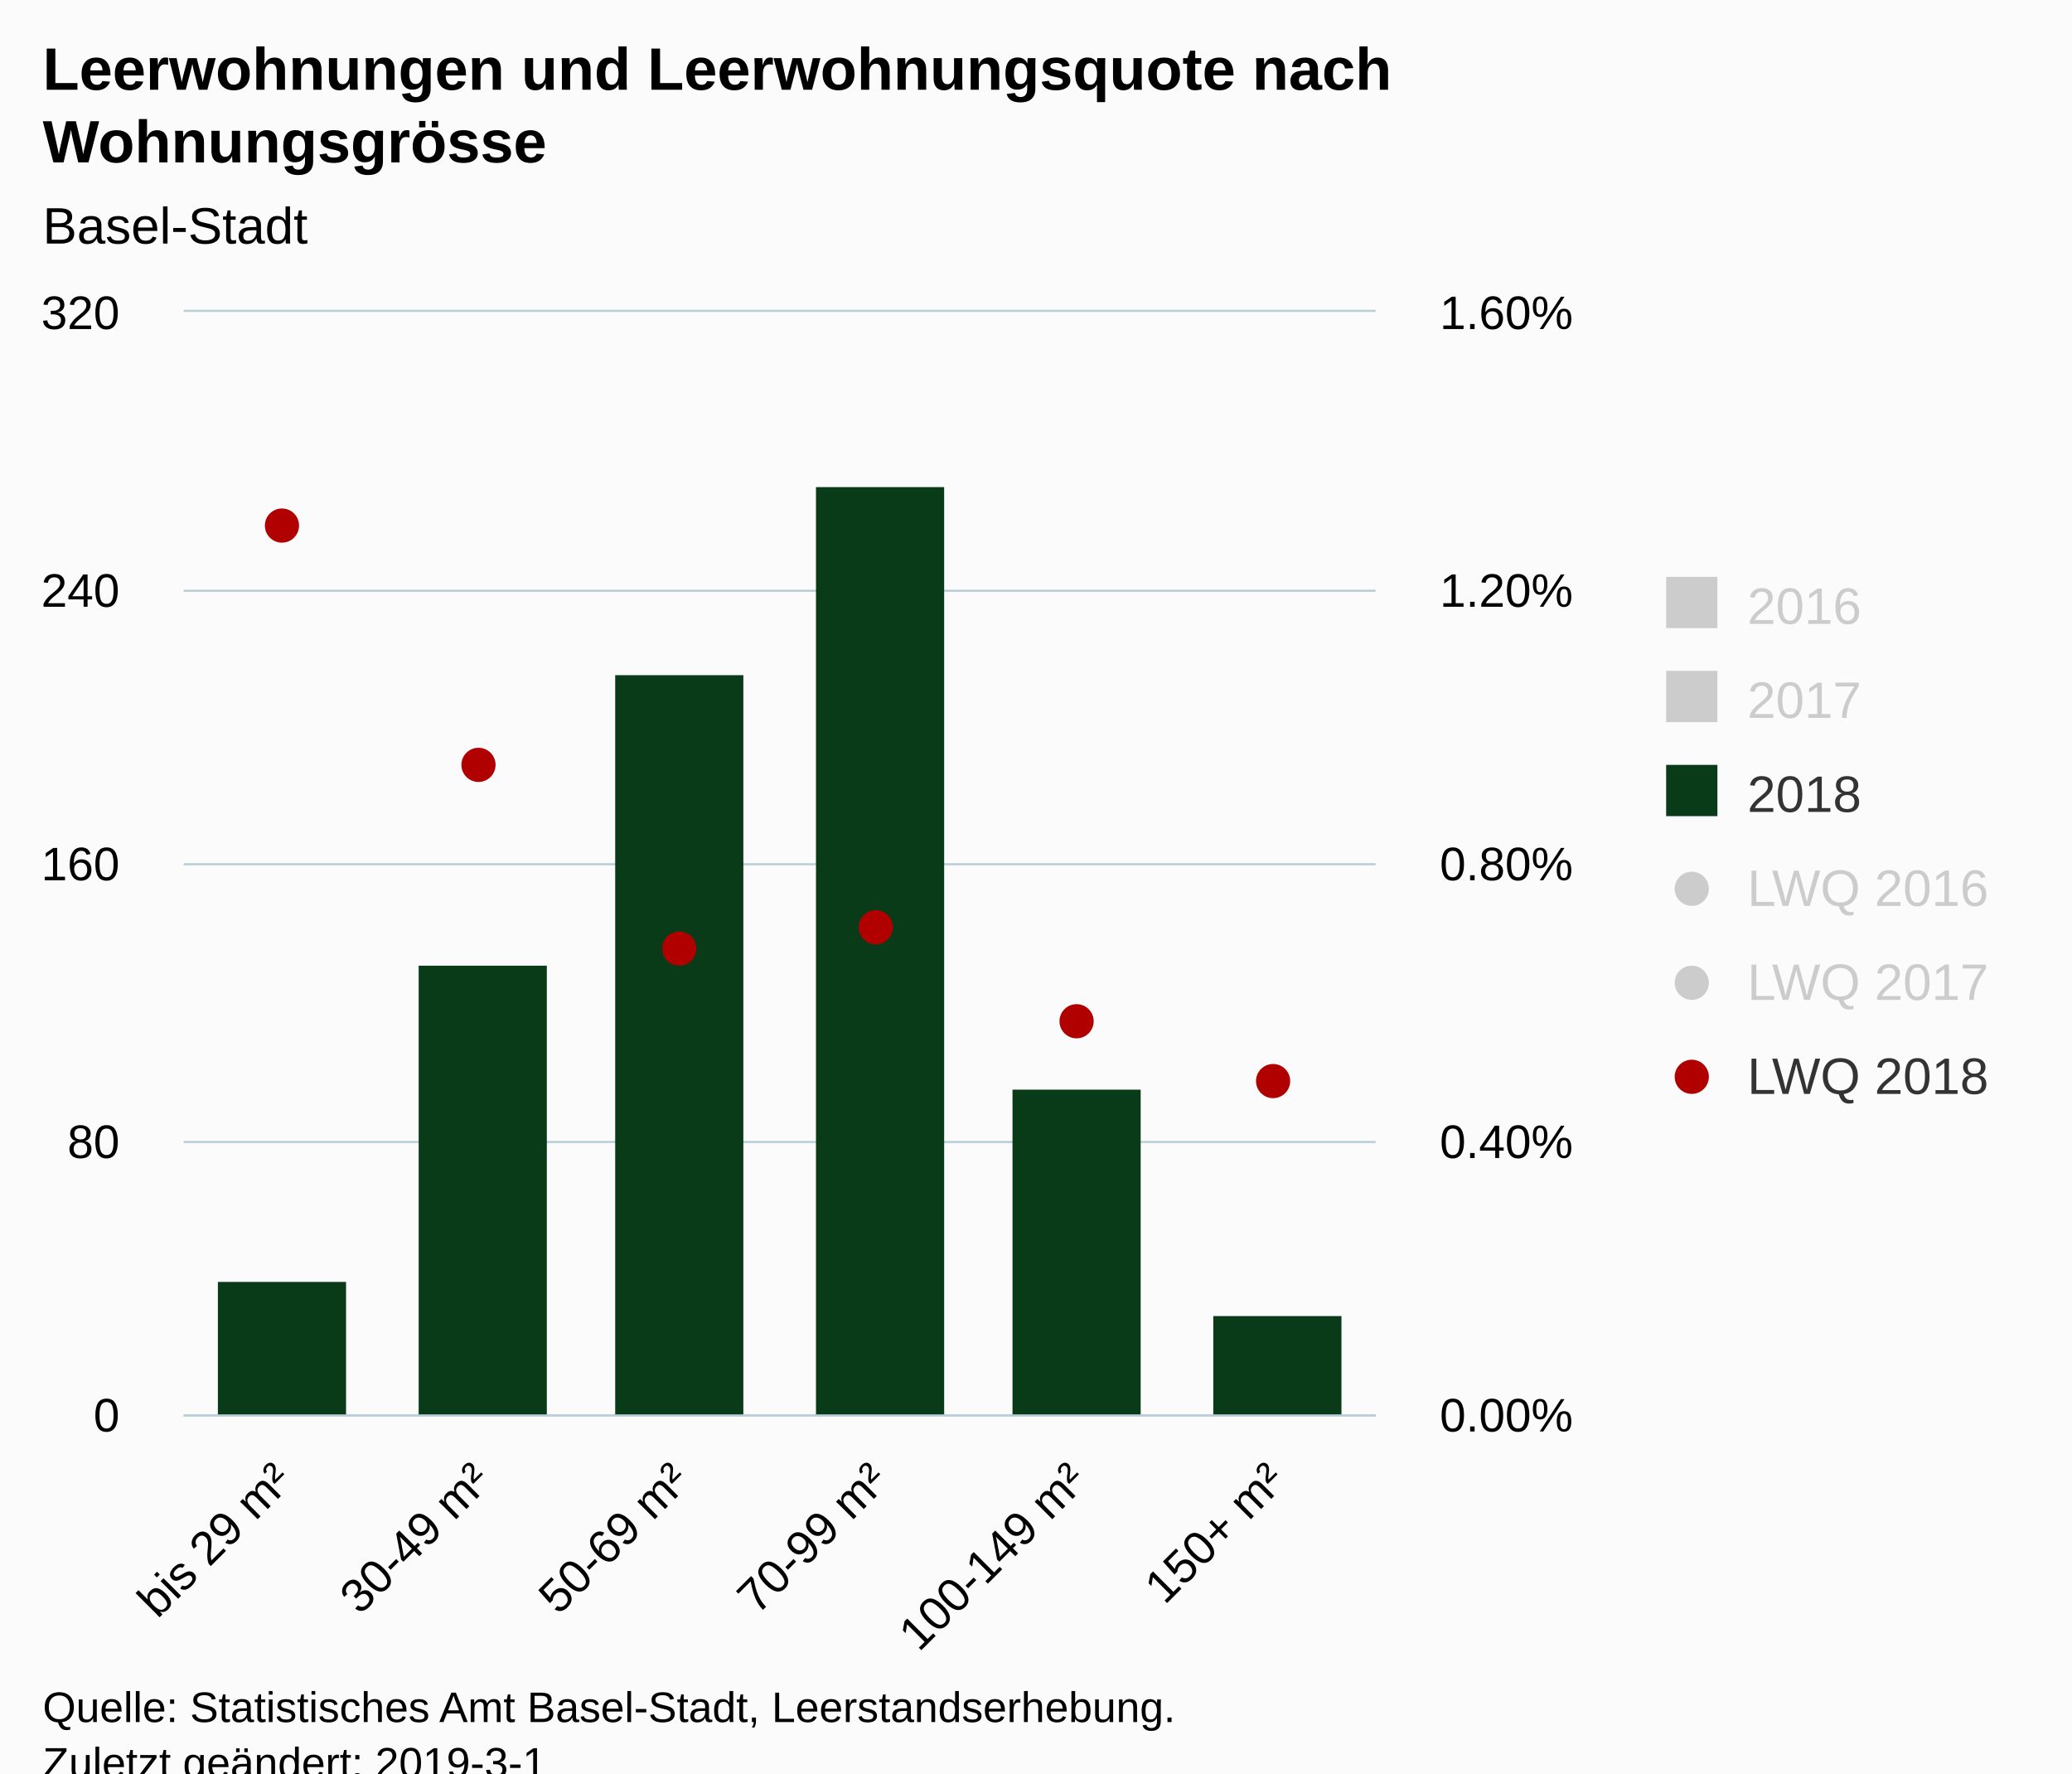
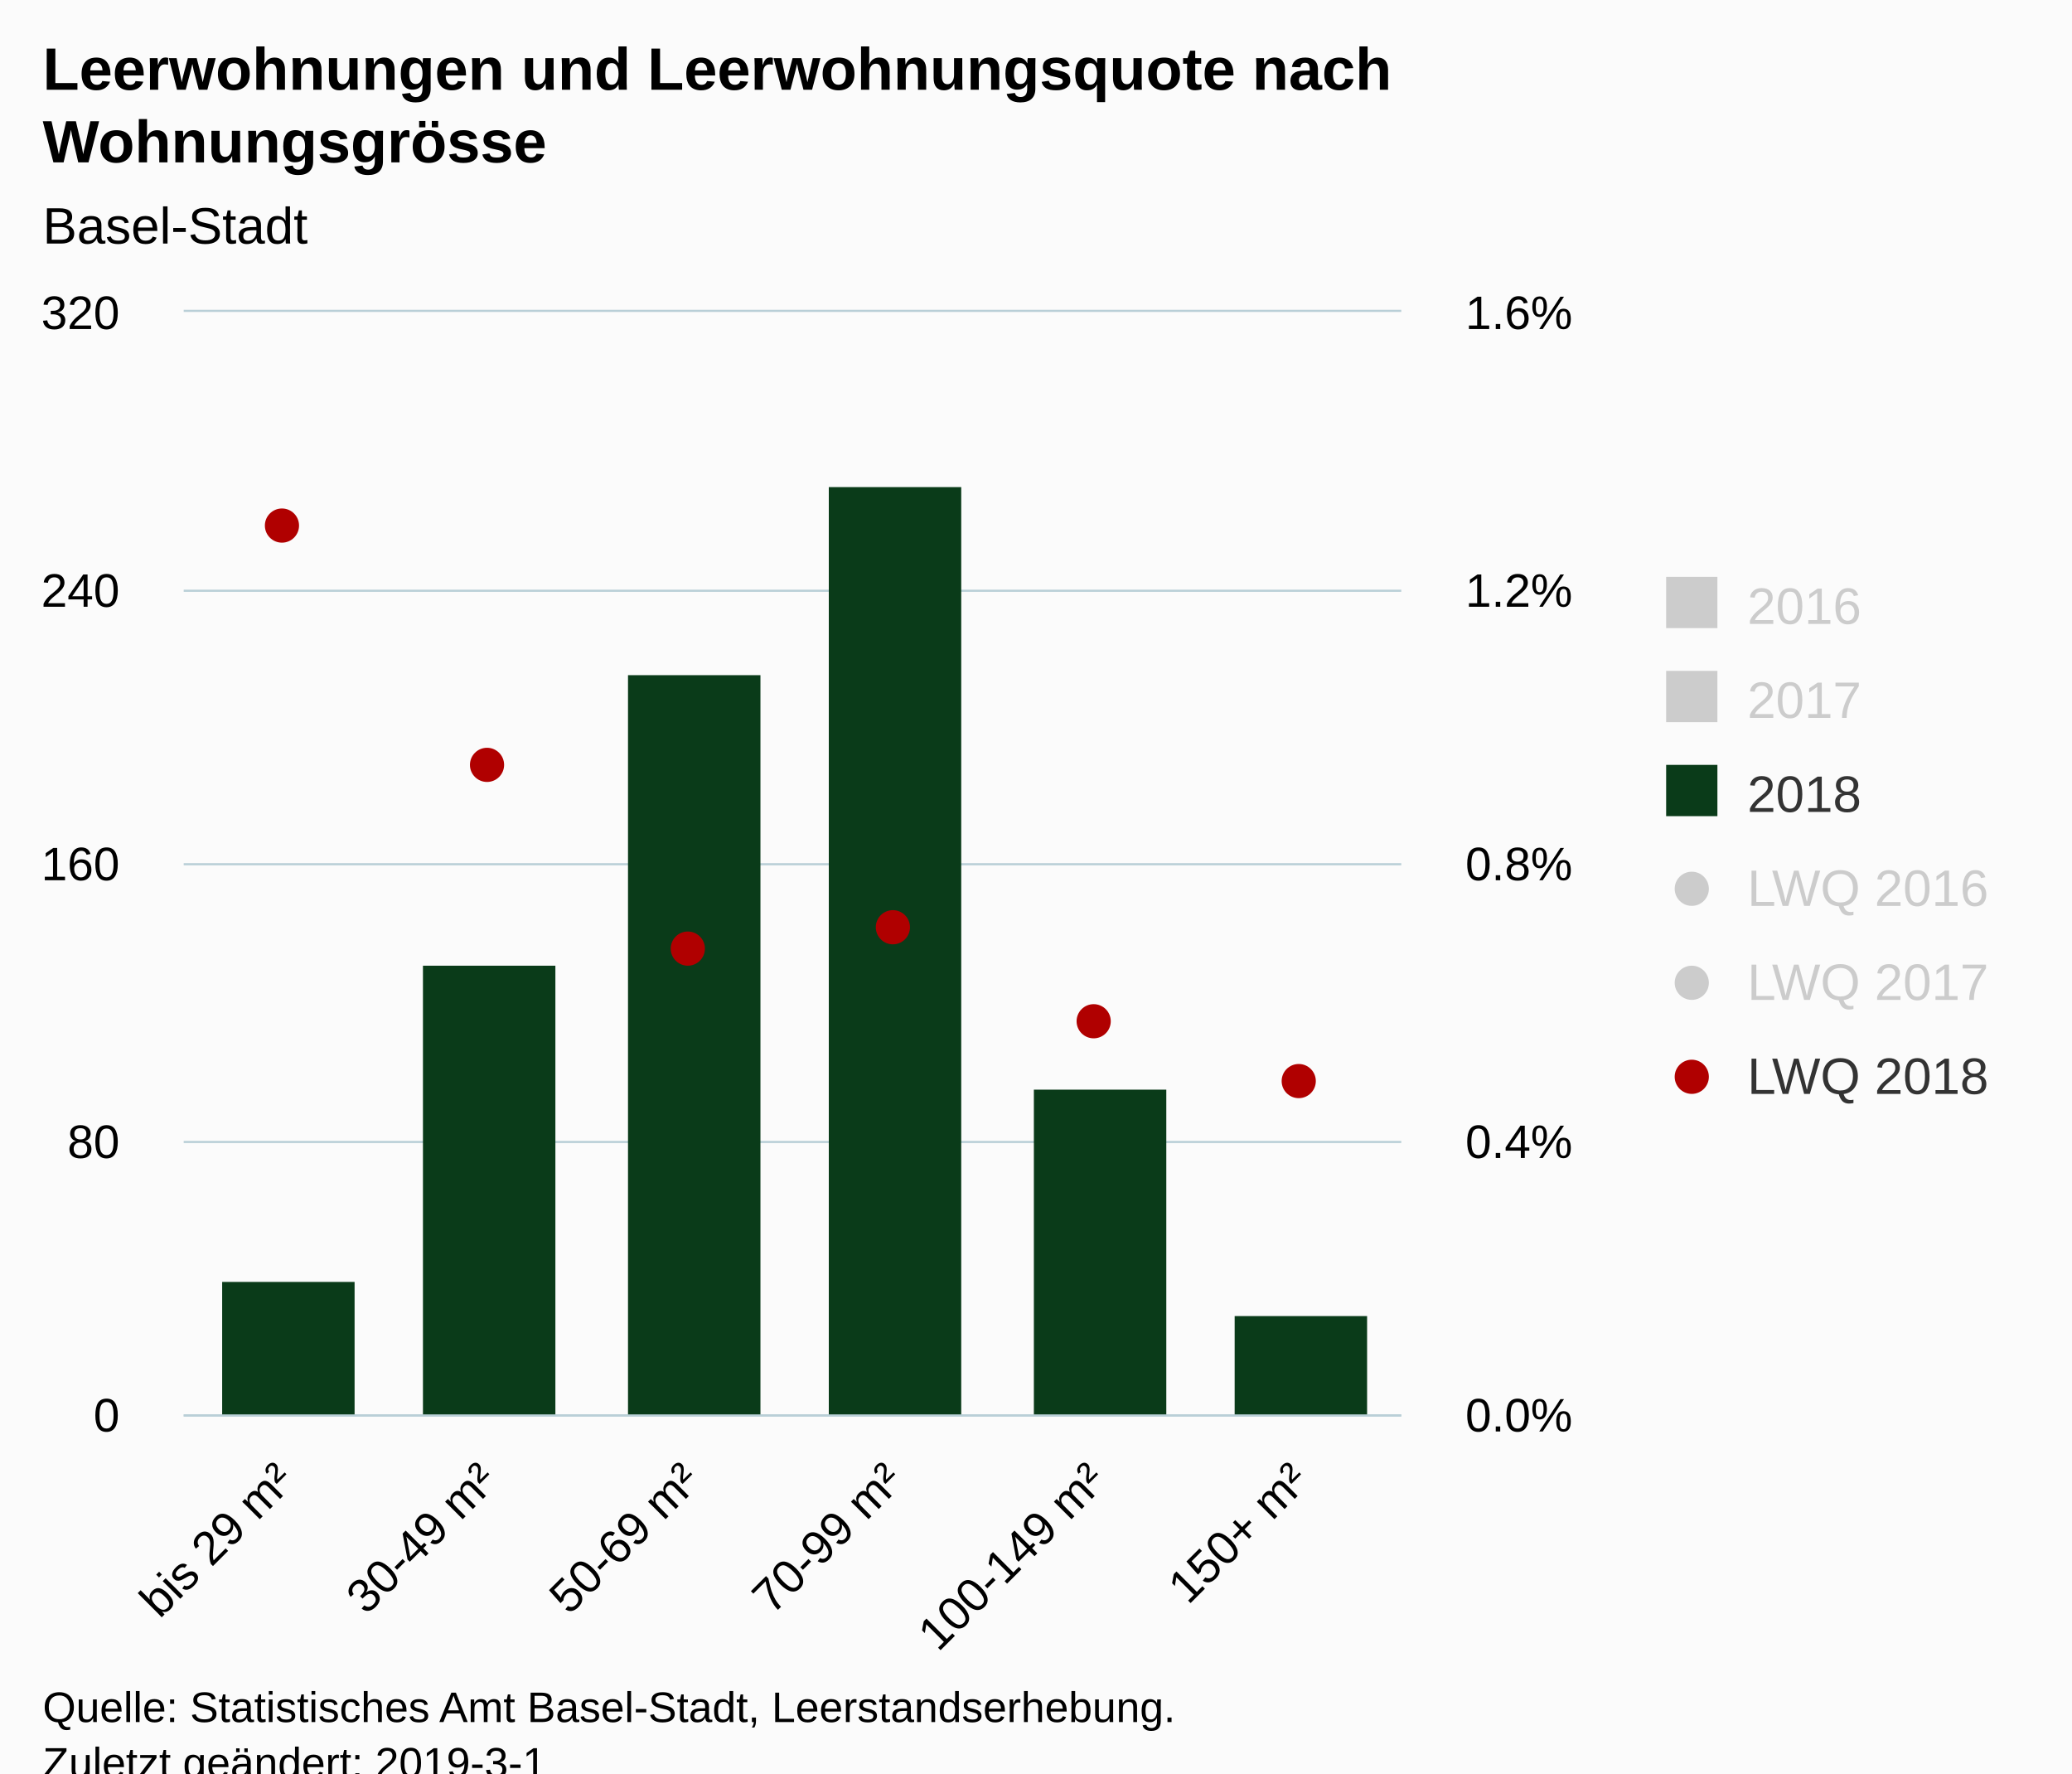
<svg xmlns="http://www.w3.org/2000/svg" version="1.1" class="highcharts-root" style="font-family:Arial;font-size:12px;" viewBox="0 0 485 415">
  <defs>
-     <clipPath id="highcharts-w9p9z56-8">
-       <rect x="0" y="0" width="279" height="258" fill="none" />
+     <clipPath id="highcharts-dvbczkx-8">
+       <rect x="0" y="0" width="285" height="258" fill="none" />
    </clipPath>
-     <clipPath id="highcharts-w9p9z56-9">
-       <rect x="0" y="0" width="279" height="258" fill="none" />
+     <clipPath id="highcharts-dvbczkx-9">
+       <rect x="0" y="0" width="285" height="258" fill="none" />
    </clipPath>
-     <clipPath id="highcharts-w9p9z56-10">
-       <rect x="0" y="0" width="279" height="258" fill="none" />
+     <clipPath id="highcharts-dvbczkx-10">
+       <rect x="0" y="0" width="285" height="258" fill="none" />
    </clipPath>
  </defs>
  <rect fill="#fbfbfb" class="highcharts-background" x="0" y="0" width="485" height="428" rx="0" ry="0" />
-   <rect fill="none" class="highcharts-plot-background" x="43" y="73" width="279" height="258" />
+   <rect fill="none" class="highcharts-plot-background" x="43" y="73" width="285" height="258" />
  <g class="highcharts-pane-group" data-z-index="0" />
  <g class="highcharts-grid highcharts-xaxis-grid " data-z-index="1">
-     <path fill="none" data-z-index="1" class="highcharts-grid-line" d="M 89.5 73 L 89.5 331" opacity="1" />
-     <path fill="none" data-z-index="1" class="highcharts-grid-line" d="M 135.5 73 L 135.5 331" opacity="1" />
-     <path fill="none" data-z-index="1" class="highcharts-grid-line" d="M 182.5 73 L 182.5 331" opacity="1" />
-     <path fill="none" data-z-index="1" class="highcharts-grid-line" d="M 228.5 73 L 228.5 331" opacity="1" />
-     <path fill="none" data-z-index="1" class="highcharts-grid-line" d="M 275.5 73 L 275.5 331" opacity="1" />
-     <path fill="none" data-z-index="1" class="highcharts-grid-line" d="M 321.5 73 L 321.5 331" opacity="1" />
+     <path fill="none" data-z-index="1" class="highcharts-grid-line" d="M 90.5 73 L 90.5 331" opacity="1" />
+     <path fill="none" data-z-index="1" class="highcharts-grid-line" d="M 137.5 73 L 137.5 331" opacity="1" />
+     <path fill="none" data-z-index="1" class="highcharts-grid-line" d="M 185.5 73 L 185.5 331" opacity="1" />
+     <path fill="none" data-z-index="1" class="highcharts-grid-line" d="M 232.5 73 L 232.5 331" opacity="1" />
+     <path fill="none" data-z-index="1" class="highcharts-grid-line" d="M 280.5 73 L 280.5 331" opacity="1" />
+     <path fill="none" data-z-index="1" class="highcharts-grid-line" d="M 327.5 73 L 327.5 331" opacity="1" />
    <path fill="none" data-z-index="1" class="highcharts-grid-line" d="M 42.5 73 L 42.5 331" opacity="1" />
  </g>
  <g class="highcharts-grid highcharts-yaxis-grid " data-z-index="1">
-     <path fill="none" stroke="#B9CFD7" stroke-width="0.5" data-z-index="1" class="highcharts-grid-line" d="M 43 331.25 L 322 331.25" opacity="1" />
-     <path fill="none" stroke="#B9CFD7" stroke-width="0.5" data-z-index="1" class="highcharts-grid-line" d="M 43 267.25 L 322 267.25" opacity="1" />
-     <path fill="none" stroke="#B9CFD7" stroke-width="0.5" data-z-index="1" class="highcharts-grid-line" d="M 43 202.25 L 322 202.25" opacity="1" />
-     <path fill="none" stroke="#B9CFD7" stroke-width="0.5" data-z-index="1" class="highcharts-grid-line" d="M 43 138.25 L 322 138.25" opacity="1" />
-     <path fill="none" stroke="#B9CFD7" stroke-width="0.5" data-z-index="1" class="highcharts-grid-line" d="M 43 72.75 L 322 72.75" opacity="1" />
+     <path fill="none" stroke="#B9CFD7" stroke-width="0.5" data-z-index="1" class="highcharts-grid-line" d="M 43 331.25 L 328 331.25" opacity="1" />
+     <path fill="none" stroke="#B9CFD7" stroke-width="0.5" data-z-index="1" class="highcharts-grid-line" d="M 43 267.25 L 328 267.25" opacity="1" />
+     <path fill="none" stroke="#B9CFD7" stroke-width="0.5" data-z-index="1" class="highcharts-grid-line" d="M 43 202.25 L 328 202.25" opacity="1" />
+     <path fill="none" stroke="#B9CFD7" stroke-width="0.5" data-z-index="1" class="highcharts-grid-line" d="M 43 138.25 L 328 138.25" opacity="1" />
+     <path fill="none" stroke="#B9CFD7" stroke-width="0.5" data-z-index="1" class="highcharts-grid-line" d="M 43 72.75 L 328 72.75" opacity="1" />
  </g>
  <g class="highcharts-grid highcharts-yaxis-grid " data-z-index="1">
-     <path fill="none" data-z-index="1" class="highcharts-grid-line" d="M 43 331.5 L 322 331.5" opacity="1" />
-     <path fill="none" data-z-index="1" class="highcharts-grid-line" d="M 43 267.5 L 322 267.5" opacity="1" />
-     <path fill="none" data-z-index="1" class="highcharts-grid-line" d="M 43 202.5 L 322 202.5" opacity="1" />
-     <path fill="none" data-z-index="1" class="highcharts-grid-line" d="M 43 138.5 L 322 138.5" opacity="1" />
-     <path fill="none" data-z-index="1" class="highcharts-grid-line" d="M 43 73.5 L 322 73.5" opacity="1" />
+     <path fill="none" data-z-index="1" class="highcharts-grid-line" d="M 43 331.5 L 328 331.5" opacity="1" />
+     <path fill="none" data-z-index="1" class="highcharts-grid-line" d="M 43 267.5 L 328 267.5" opacity="1" />
+     <path fill="none" data-z-index="1" class="highcharts-grid-line" d="M 43 202.5 L 328 202.5" opacity="1" />
+     <path fill="none" data-z-index="1" class="highcharts-grid-line" d="M 43 138.5 L 328 138.5" opacity="1" />
+     <path fill="none" data-z-index="1" class="highcharts-grid-line" d="M 43 73.5 L 328 73.5" opacity="1" />
  </g>
-   <rect fill="none" class="highcharts-plot-border" data-z-index="1" x="43" y="73" width="279" height="258" />
+   <rect fill="none" class="highcharts-plot-border" data-z-index="1" x="43" y="73" width="285" height="258" />
  <g class="highcharts-axis highcharts-xaxis " data-z-index="2">
-     <path fill="none" class="highcharts-axis-line" stroke="#B9CFD7" stroke-width="0.5" data-z-index="7" d="M 43 331.25 L 322 331.25" />
+     <path fill="none" class="highcharts-axis-line" stroke="#B9CFD7" stroke-width="0.5" data-z-index="7" d="M 43 331.25 L 328 331.25" />
  </g>
  <g class="highcharts-axis highcharts-yaxis " data-z-index="2">
    <path fill="none" class="highcharts-axis-line" data-z-index="7" d="M 43 73 L 43 331" />
  </g>
  <g class="highcharts-axis highcharts-yaxis " data-z-index="2">
-     <path fill="none" class="highcharts-axis-line" data-z-index="7" d="M 322 73 L 322 331" />
+     <path fill="none" class="highcharts-axis-line" data-z-index="7" d="M 328 73 L 328 331" />
  </g>
  <g class="highcharts-series-group" data-z-index="3">
-     <g data-z-index="0.1" class="highcharts-series highcharts-series-0 highcharts-column-series " visibility="hidden" transform="translate(43,73) scale(1 1)" clip-path="url(#highcharts-w9p9z56-9)" />
+     <g data-z-index="0.1" class="highcharts-series highcharts-series-0 highcharts-column-series " visibility="hidden" transform="translate(43,73) scale(1 1)" clip-path="url(#highcharts-dvbczkx-9)" />
    <g data-z-index="0.1" class="highcharts-markers highcharts-series-0 highcharts-column-series " visibility="hidden" transform="translate(43,73) scale(1 1)" clip-path="none" />
-     <g data-z-index="0.1" class="highcharts-series highcharts-series-1 highcharts-column-series " visibility="hidden" transform="translate(43,73) scale(1 1)" clip-path="url(#highcharts-w9p9z56-9)" />
+     <g data-z-index="0.1" class="highcharts-series highcharts-series-1 highcharts-column-series " visibility="hidden" transform="translate(43,73) scale(1 1)" clip-path="url(#highcharts-dvbczkx-9)" />
    <g data-z-index="0.1" class="highcharts-markers highcharts-series-1 highcharts-column-series " visibility="hidden" transform="translate(43,73) scale(1 1)" clip-path="none" />
-     <g data-z-index="0.1" class="highcharts-series highcharts-series-2 highcharts-column-series " transform="translate(43,73) scale(1 1)" clip-path="url(#highcharts-w9p9z56-9)">
-       <rect x="8" y="227" width="30" height="32" fill="#0a3b19" class="highcharts-point" />
-       <rect x="55" y="153" width="30" height="106" fill="#0a3b19" class="highcharts-point" />
-       <rect x="101" y="85" width="30" height="174" fill="#0a3b19" class="highcharts-point" />
-       <rect x="148" y="41" width="30" height="218" fill="#0a3b19" class="highcharts-point" />
-       <rect x="194" y="182" width="30" height="77" fill="#0a3b19" class="highcharts-point" />
-       <rect x="241" y="235" width="30" height="24" fill="#0a3b19" class="highcharts-point" />
+     <g data-z-index="0.1" class="highcharts-series highcharts-series-2 highcharts-column-series " transform="translate(43,73) scale(1 1)" clip-path="url(#highcharts-dvbczkx-9)">
+       <rect x="9" y="227" width="31" height="32" fill="#0a3b19" class="highcharts-point" />
+       <rect x="56" y="153" width="31" height="106" fill="#0a3b19" class="highcharts-point" />
+       <rect x="104" y="85" width="31" height="174" fill="#0a3b19" class="highcharts-point" />
+       <rect x="151" y="41" width="31" height="218" fill="#0a3b19" class="highcharts-point" />
+       <rect x="199" y="182" width="31" height="77" fill="#0a3b19" class="highcharts-point" />
+       <rect x="246" y="235" width="31" height="24" fill="#0a3b19" class="highcharts-point" />
    </g>
    <g data-z-index="0.1" class="highcharts-markers highcharts-series-2 highcharts-column-series " transform="translate(43,73) scale(1 1)" clip-path="none" />
-     <g data-z-index="0.1" class="highcharts-series highcharts-series-3 highcharts-scatter-series " visibility="hidden" transform="translate(43,73) scale(1 1)" clip-path="url(#highcharts-w9p9z56-10)" />
+     <g data-z-index="0.1" class="highcharts-series highcharts-series-3 highcharts-scatter-series " visibility="hidden" transform="translate(43,73) scale(1 1)" clip-path="url(#highcharts-dvbczkx-10)" />
    <g data-z-index="0.1" class="highcharts-markers highcharts-series-3 highcharts-scatter-series " visibility="hidden" transform="translate(43,73) scale(1 1)" clip-path="none" />
-     <g data-z-index="0.1" class="highcharts-series highcharts-series-4 highcharts-scatter-series " visibility="hidden" transform="translate(43,73) scale(1 1)" clip-path="url(#highcharts-w9p9z56-10)" />
+     <g data-z-index="0.1" class="highcharts-series highcharts-series-4 highcharts-scatter-series " visibility="hidden" transform="translate(43,73) scale(1 1)" clip-path="url(#highcharts-dvbczkx-10)" />
    <g data-z-index="0.1" class="highcharts-markers highcharts-series-4 highcharts-scatter-series " visibility="hidden" transform="translate(43,73) scale(1 1)" clip-path="none" />
-     <g data-z-index="0.1" class="highcharts-series highcharts-series-5 highcharts-scatter-series " transform="translate(43,73) scale(1 1)" clip-path="url(#highcharts-w9p9z56-10)" />
+     <g data-z-index="0.1" class="highcharts-series highcharts-series-5 highcharts-scatter-series " transform="translate(43,73) scale(1 1)" clip-path="url(#highcharts-dvbczkx-10)" />
    <g data-z-index="0.1" class="highcharts-markers highcharts-series-5 highcharts-scatter-series " transform="translate(43,73) scale(1 1)" clip-path="none">
      <path fill="#b00000" d="M 27 50 A 4 4 0 1 1 27 49.996 Z" class="highcharts-point" />
-       <path fill="#b00000" d="M 73 106 A 4 4 0 1 1 73 105.996 Z" class="highcharts-point" />
-       <path fill="#b00000" d="M 120 149 A 4 4 0 1 1 120 148.996 Z" class="highcharts-point" />
-       <path fill="#b00000" d="M 166 144 A 4 4 0 1 1 166 143.996 Z" class="highcharts-point" />
-       <path fill="#b00000" d="M 213 166 A 4 4 0 1 1 213 165.996 Z" class="highcharts-point" />
-       <path fill="#b00000" d="M 259 180 A 4 4 0 1 1 259 179.996 Z" class="highcharts-point" />
+       <path fill="#b00000" d="M 75 106 A 4 4 0 1 1 75 105.996 Z" class="highcharts-point" />
+       <path fill="#b00000" d="M 122 149 A 4 4 0 1 1 122 148.996 Z" class="highcharts-point" />
+       <path fill="#b00000" d="M 170 144 A 4 4 0 1 1 170 143.996 Z" class="highcharts-point" />
+       <path fill="#b00000" d="M 217 166 A 4 4 0 1 1 217 165.996 Z" class="highcharts-point" />
+       <path fill="#b00000" d="M 265 180 A 4 4 0 1 1 265 179.996 Z" class="highcharts-point" />
    </g>
  </g>
  <text x="10" text-anchor="start" class="highcharts-title" data-z-index="4" style="color:#000000;font-size:14px;font-weight:bold;fill:#000000;" y="21">
    <tspan>Leerwohnungen und Leerwohnungsquote nach</tspan>
    <tspan dy="17" x="10">Wohnungsgrösse</tspan>
  </text>
  <text x="10" text-anchor="start" class="highcharts-subtitle" data-z-index="4" style="color:#000000;font-size:12px;font-weight:normal;font-family:Arial;fill:#000000;" y="57">
    <tspan>Basel-Stadt</tspan>
  </text>
  <g class="highcharts-legend" data-z-index="7" transform="translate(380,128)">
    <rect fill="none" class="highcharts-legend-box" rx="0" ry="0" x="0" y="0" width="95" height="143" visibility="visible" />
    <g data-z-index="1">
      <g>
        <g class="highcharts-legend-item highcharts-column-series highcharts-color-undefined highcharts-series-0 highcharts-legend-item-hidden" data-z-index="1" transform="translate(8,3)">
          <text x="21" style="color:#cccccc;font-size:12px;font-weight:normal;cursor:pointer;fill:#cccccc;" text-anchor="start" data-z-index="2" y="15">
            <tspan>2016</tspan>
          </text>
          <rect x="2" y="4" width="12" height="12" fill="#cccccc" class="highcharts-point" data-z-index="3" />
        </g>
        <g class="highcharts-legend-item highcharts-column-series highcharts-color-undefined highcharts-series-1 highcharts-legend-item-hidden" data-z-index="1" transform="translate(8,25)">
          <text x="21" y="15" style="color:#cccccc;font-size:12px;font-weight:normal;cursor:pointer;fill:#cccccc;" text-anchor="start" data-z-index="2">
            <tspan>2017</tspan>
          </text>
          <rect x="2" y="4" width="12" height="12" fill="#cccccc" class="highcharts-point" data-z-index="3" />
        </g>
        <g class="highcharts-legend-item highcharts-column-series highcharts-color-undefined highcharts-series-2" data-z-index="1" transform="translate(8,47)">
          <text x="21" y="15" style="color:#333333;font-size:12px;font-weight:normal;cursor:pointer;fill:#333333;" text-anchor="start" data-z-index="2">
            <tspan>2018</tspan>
          </text>
          <rect x="2" y="4" width="12" height="12" fill="#0a3b19" class="highcharts-point" data-z-index="3" />
        </g>
        <g class="highcharts-legend-item highcharts-scatter-series highcharts-color-undefined highcharts-series-3 highcharts-legend-item-hidden" data-z-index="1" transform="translate(8,69)">
          <path fill="none" d="M 0 11 L 16 11" class="highcharts-graph" />
          <path fill="#cccccc" d="M 12 11 A 4 4 0 1 1 12 10.996 Z" class="highcharts-point" />
          <text x="21" y="15" style="color:#cccccc;font-size:12px;font-weight:normal;cursor:pointer;fill:#cccccc;" text-anchor="start" data-z-index="2">
            <tspan>LWQ 2016</tspan>
          </text>
        </g>
        <g class="highcharts-legend-item highcharts-scatter-series highcharts-color-undefined highcharts-series-4 highcharts-legend-item-hidden" data-z-index="1" transform="translate(8,91)">
          <path fill="none" d="M 0 11 L 16 11" class="highcharts-graph" />
          <path fill="#cccccc" d="M 12 11 A 4 4 0 1 1 12 10.996 Z" class="highcharts-point" />
          <text x="21" y="15" style="color:#cccccc;font-size:12px;font-weight:normal;cursor:pointer;fill:#cccccc;" text-anchor="start" data-z-index="2">
            <tspan>LWQ 2017</tspan>
          </text>
        </g>
        <g class="highcharts-legend-item highcharts-scatter-series highcharts-color-undefined highcharts-series-5" data-z-index="1" transform="translate(8,113)">
          <path fill="none" d="M 0 11 L 16 11" class="highcharts-graph" />
          <path fill="#b00000" d="M 12 11 A 4 4 0 1 1 12 10.996 Z" class="highcharts-point" />
          <text x="21" y="15" style="color:#333333;font-size:12px;font-weight:normal;cursor:pointer;fill:#333333;" text-anchor="start" data-z-index="2">
            <tspan>LWQ 2018</tspan>
          </text>
        </g>
      </g>
    </g>
  </g>
  <g class="highcharts-axis-labels highcharts-xaxis-labels " data-z-index="7">
-     <text x="68.843" style="color:#000000;cursor:default;font-size:11px;fill:#000000;" text-anchor="end" transform="translate(0,0) rotate(-45 68.84272 347)" y="347" opacity="1">
+     <text x="69.343" style="color:#000000;cursor:default;font-size:11px;fill:#000000;" text-anchor="end" transform="translate(0,0) rotate(-45 69.34272 347)" y="347" opacity="1">
      <tspan>bis 29 m²</tspan>
    </text>
-     <text x="115.343" style="color:#000000;cursor:default;font-size:11px;fill:#000000;" text-anchor="end" transform="translate(0,0) rotate(-45 115.3427 347)" y="347" opacity="1">
+     <text x="116.843" style="color:#000000;cursor:default;font-size:11px;fill:#000000;" text-anchor="end" transform="translate(0,0) rotate(-45 116.8427 347)" y="347" opacity="1">
      <tspan>30-49 m²</tspan>
    </text>
-     <text x="161.843" style="color:#000000;cursor:default;font-size:11px;fill:#000000;" text-anchor="end" transform="translate(0,0) rotate(-45 161.8427 347)" y="347" opacity="1">
+     <text x="164.343" style="color:#000000;cursor:default;font-size:11px;fill:#000000;" text-anchor="end" transform="translate(0,0) rotate(-45 164.3427 347)" y="347" opacity="1">
      <tspan>50-69 m²</tspan>
    </text>
-     <text x="208.343" style="color:#000000;cursor:default;font-size:11px;fill:#000000;" text-anchor="end" transform="translate(0,0) rotate(-45 208.3427 347)" y="347" opacity="1">
+     <text x="211.843" style="color:#000000;cursor:default;font-size:11px;fill:#000000;" text-anchor="end" transform="translate(0,0) rotate(-45 211.8427 347)" y="347" opacity="1">
      <tspan>70-99 m²</tspan>
    </text>
-     <text x="254.843" style="color:#000000;cursor:default;font-size:11px;fill:#000000;" text-anchor="end" transform="translate(0,0) rotate(-45 254.8427 347)" y="347" opacity="1">
+     <text x="259.343" style="color:#000000;cursor:default;font-size:11px;fill:#000000;" text-anchor="end" transform="translate(0,0) rotate(-45 259.3427 347)" y="347" opacity="1">
      <tspan>100-149 m²</tspan>
    </text>
-     <text x="301.343" style="color:#000000;cursor:default;font-size:11px;fill:#000000;" text-anchor="end" transform="translate(0,0) rotate(-45 301.3427 347)" y="347" opacity="1">
+     <text x="306.843" style="color:#000000;cursor:default;font-size:11px;fill:#000000;" text-anchor="end" transform="translate(0,0) rotate(-45 306.8427 347)" y="347" opacity="1">
      <tspan>150+ m²</tspan>
    </text>
  </g>
  <g class="highcharts-axis-labels highcharts-yaxis-labels " data-z-index="7">
    <text x="28" style="color:#000000;cursor:default;font-size:11px;fill:#000000;" text-anchor="end" transform="translate(0,0)" y="335" opacity="1">0</text>
    <text x="28" style="color:#000000;cursor:default;font-size:11px;fill:#000000;" text-anchor="end" transform="translate(0,0)" y="142" opacity="1">240</text>
    <text x="28" style="color:#000000;cursor:default;font-size:11px;fill:#000000;" text-anchor="end" transform="translate(0,0)" y="271" opacity="1">80</text>
    <text x="28" style="color:#000000;cursor:default;font-size:11px;fill:#000000;" text-anchor="end" transform="translate(0,0)" y="206" opacity="1">160</text>
    <text x="28" style="color:#000000;cursor:default;font-size:11px;fill:#000000;" text-anchor="end" transform="translate(0,0)" y="77" opacity="1">320</text>
  </g>
  <g class="highcharts-axis-labels highcharts-yaxis-labels " data-z-index="7">
-     <text x="337" style="color:#000000;cursor:default;font-size:11px;fill:#000000;" text-anchor="start" transform="translate(0,0)" y="335" opacity="1">0.00%</text>
-     <text x="337" style="color:#000000;cursor:default;font-size:11px;fill:#000000;" text-anchor="start" transform="translate(0,0)" y="142" opacity="1">1.20%</text>
-     <text x="337" style="color:#000000;cursor:default;font-size:11px;fill:#000000;" text-anchor="start" transform="translate(0,0)" y="271" opacity="1">0.40%</text>
-     <text x="337" style="color:#000000;cursor:default;font-size:11px;fill:#000000;" text-anchor="start" transform="translate(0,0)" y="206" opacity="1">0.80%</text>
-     <text x="337" style="color:#000000;cursor:default;font-size:11px;fill:#000000;" text-anchor="start" transform="translate(0,0)" y="77" opacity="1">1.60%</text>
+     <text x="343" style="color:#000000;cursor:default;font-size:11px;fill:#000000;" text-anchor="start" transform="translate(0,0)" y="335" opacity="1">0.0%</text>
+     <text x="343" style="color:#000000;cursor:default;font-size:11px;fill:#000000;" text-anchor="start" transform="translate(0,0)" y="142" opacity="1">1.2%</text>
+     <text x="343" style="color:#000000;cursor:default;font-size:11px;fill:#000000;" text-anchor="start" transform="translate(0,0)" y="271" opacity="1">0.4%</text>
+     <text x="343" style="color:#000000;cursor:default;font-size:11px;fill:#000000;" text-anchor="start" transform="translate(0,0)" y="206" opacity="1">0.8%</text>
+     <text x="343" style="color:#000000;cursor:default;font-size:11px;fill:#000000;" text-anchor="start" transform="translate(0,0)" y="77" opacity="1">1.6%</text>
  </g>
  <text x="10" class="highcharts-credits" text-anchor="start" data-z-index="8" style="cursor:default;color:#000000;font-size:10px;fill:#000000;" y="403">
    <tspan>Quelle: Statistisches Amt Basel-Stadt, Leerstandserhebung.</tspan>
    <tspan x="10" dy="13">Zuletzt geändert: 2019-3-1</tspan>
  </text>
</svg>
